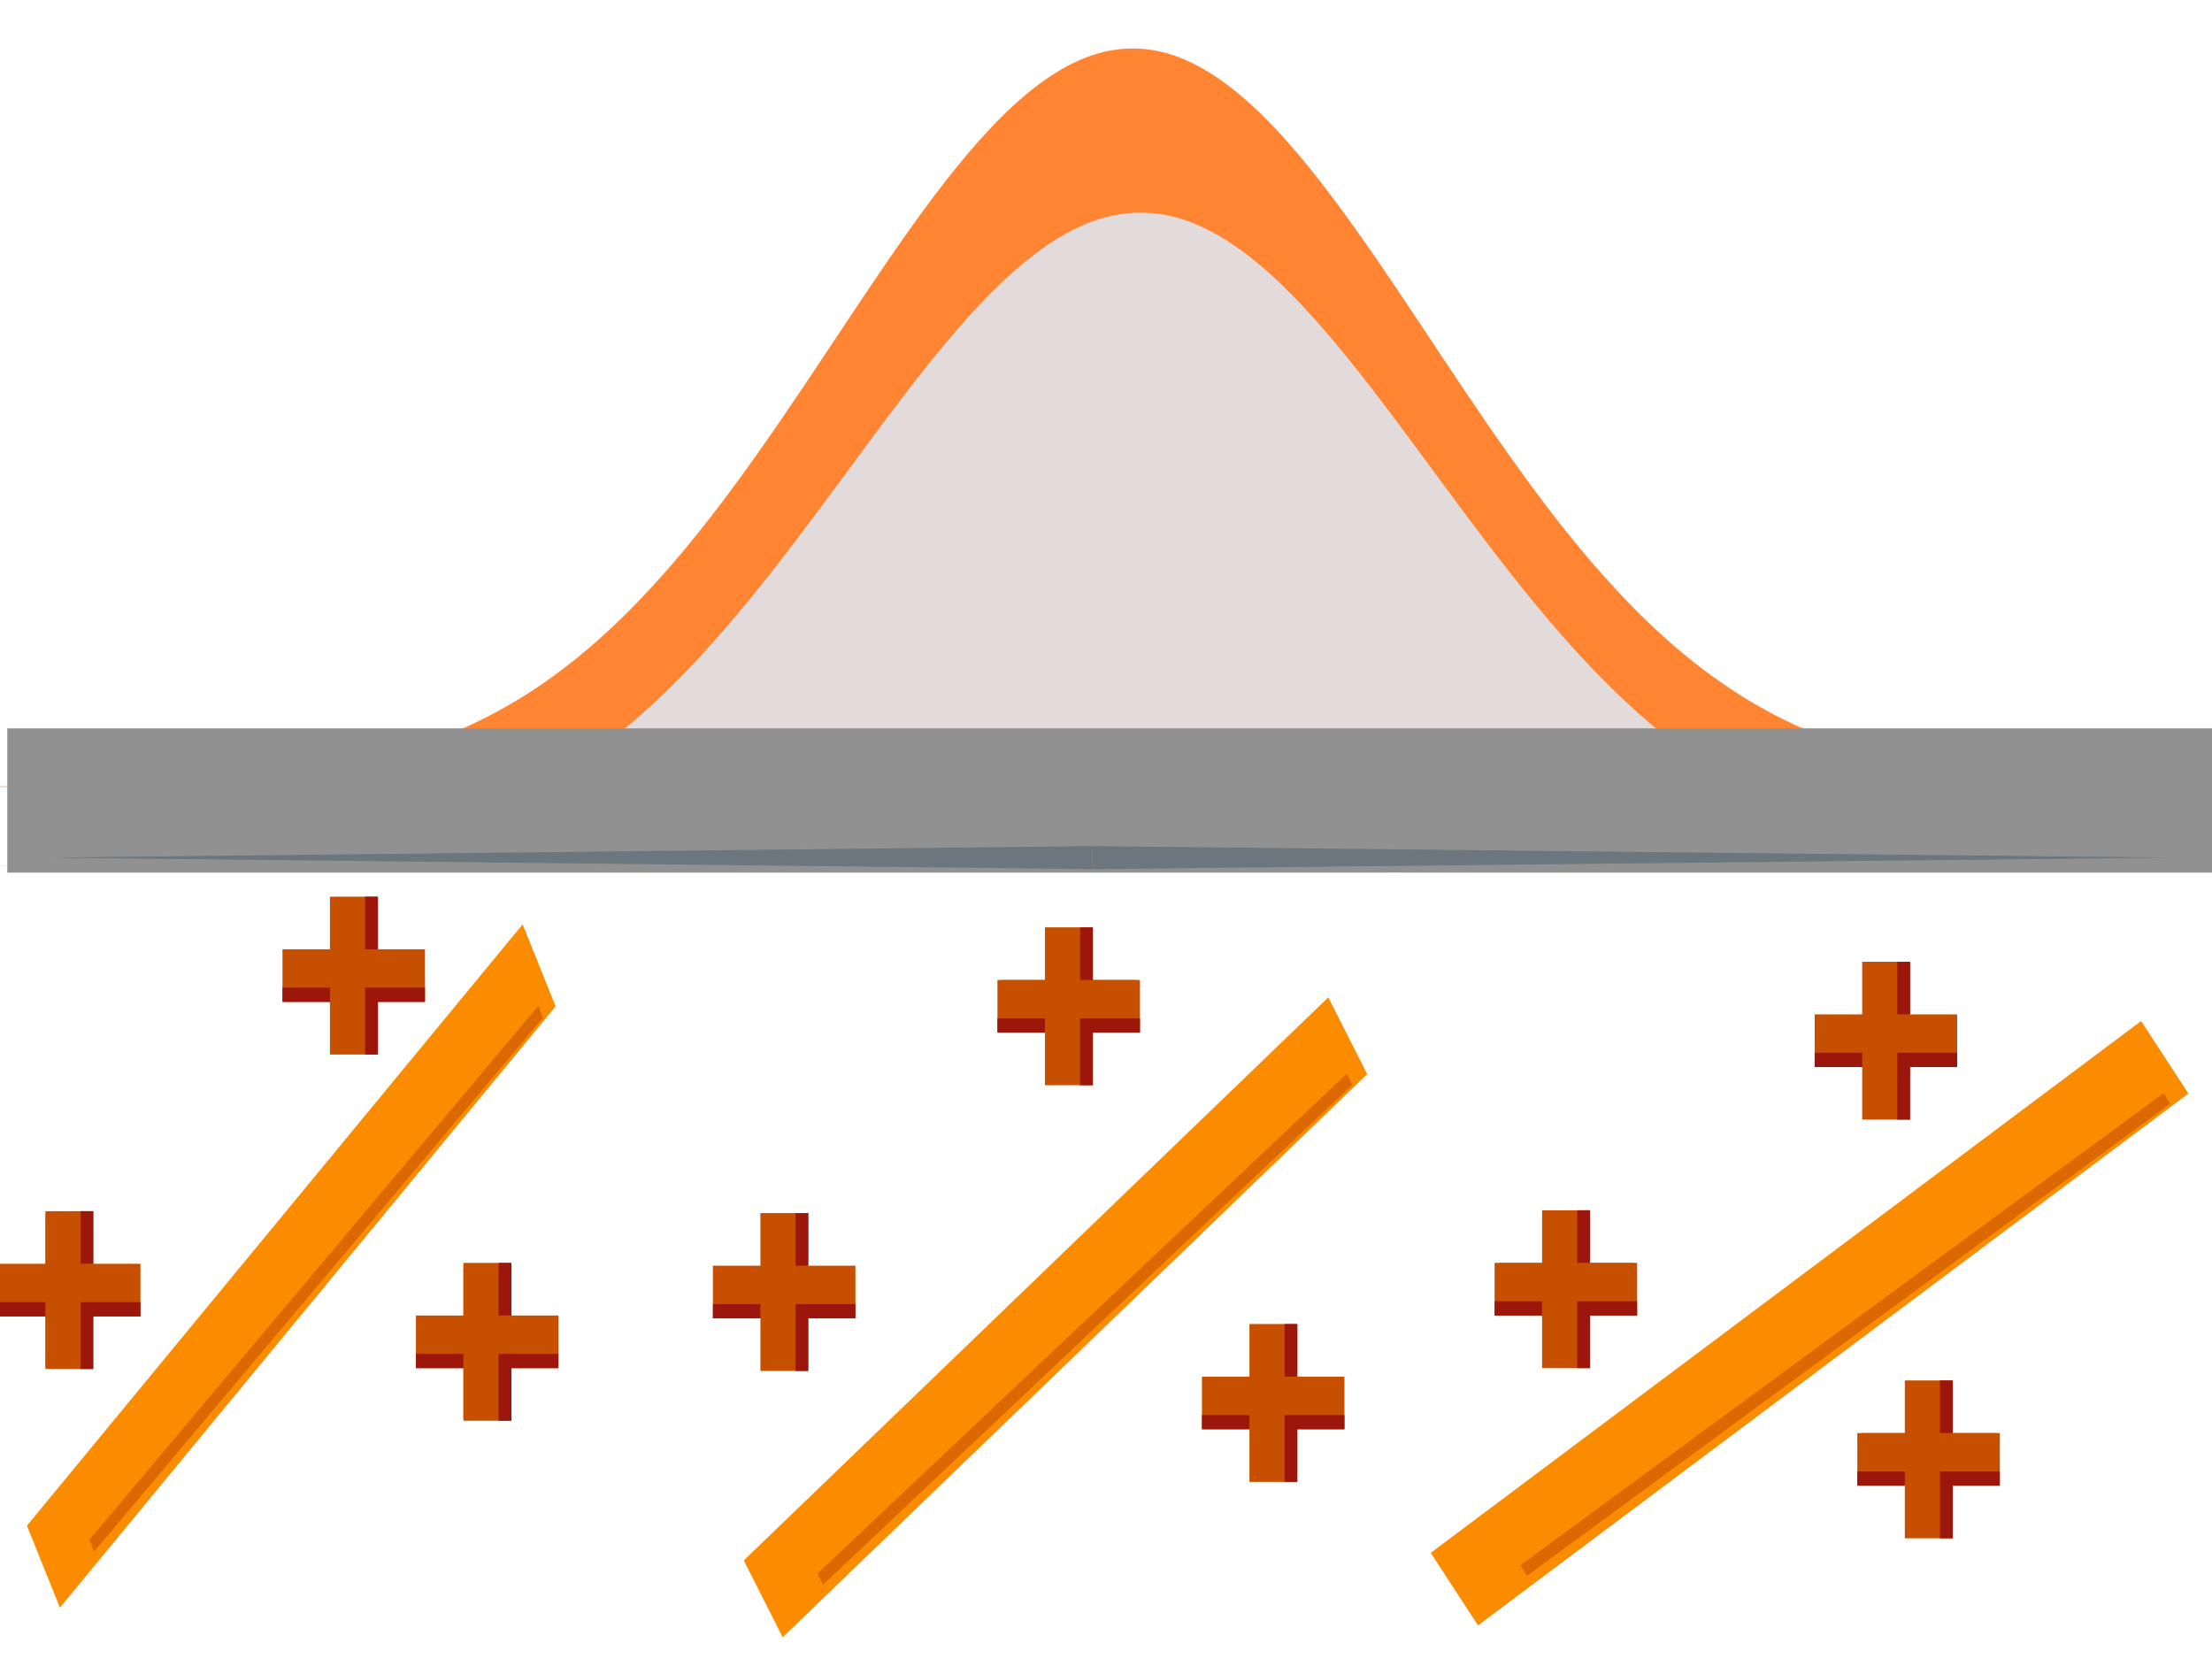
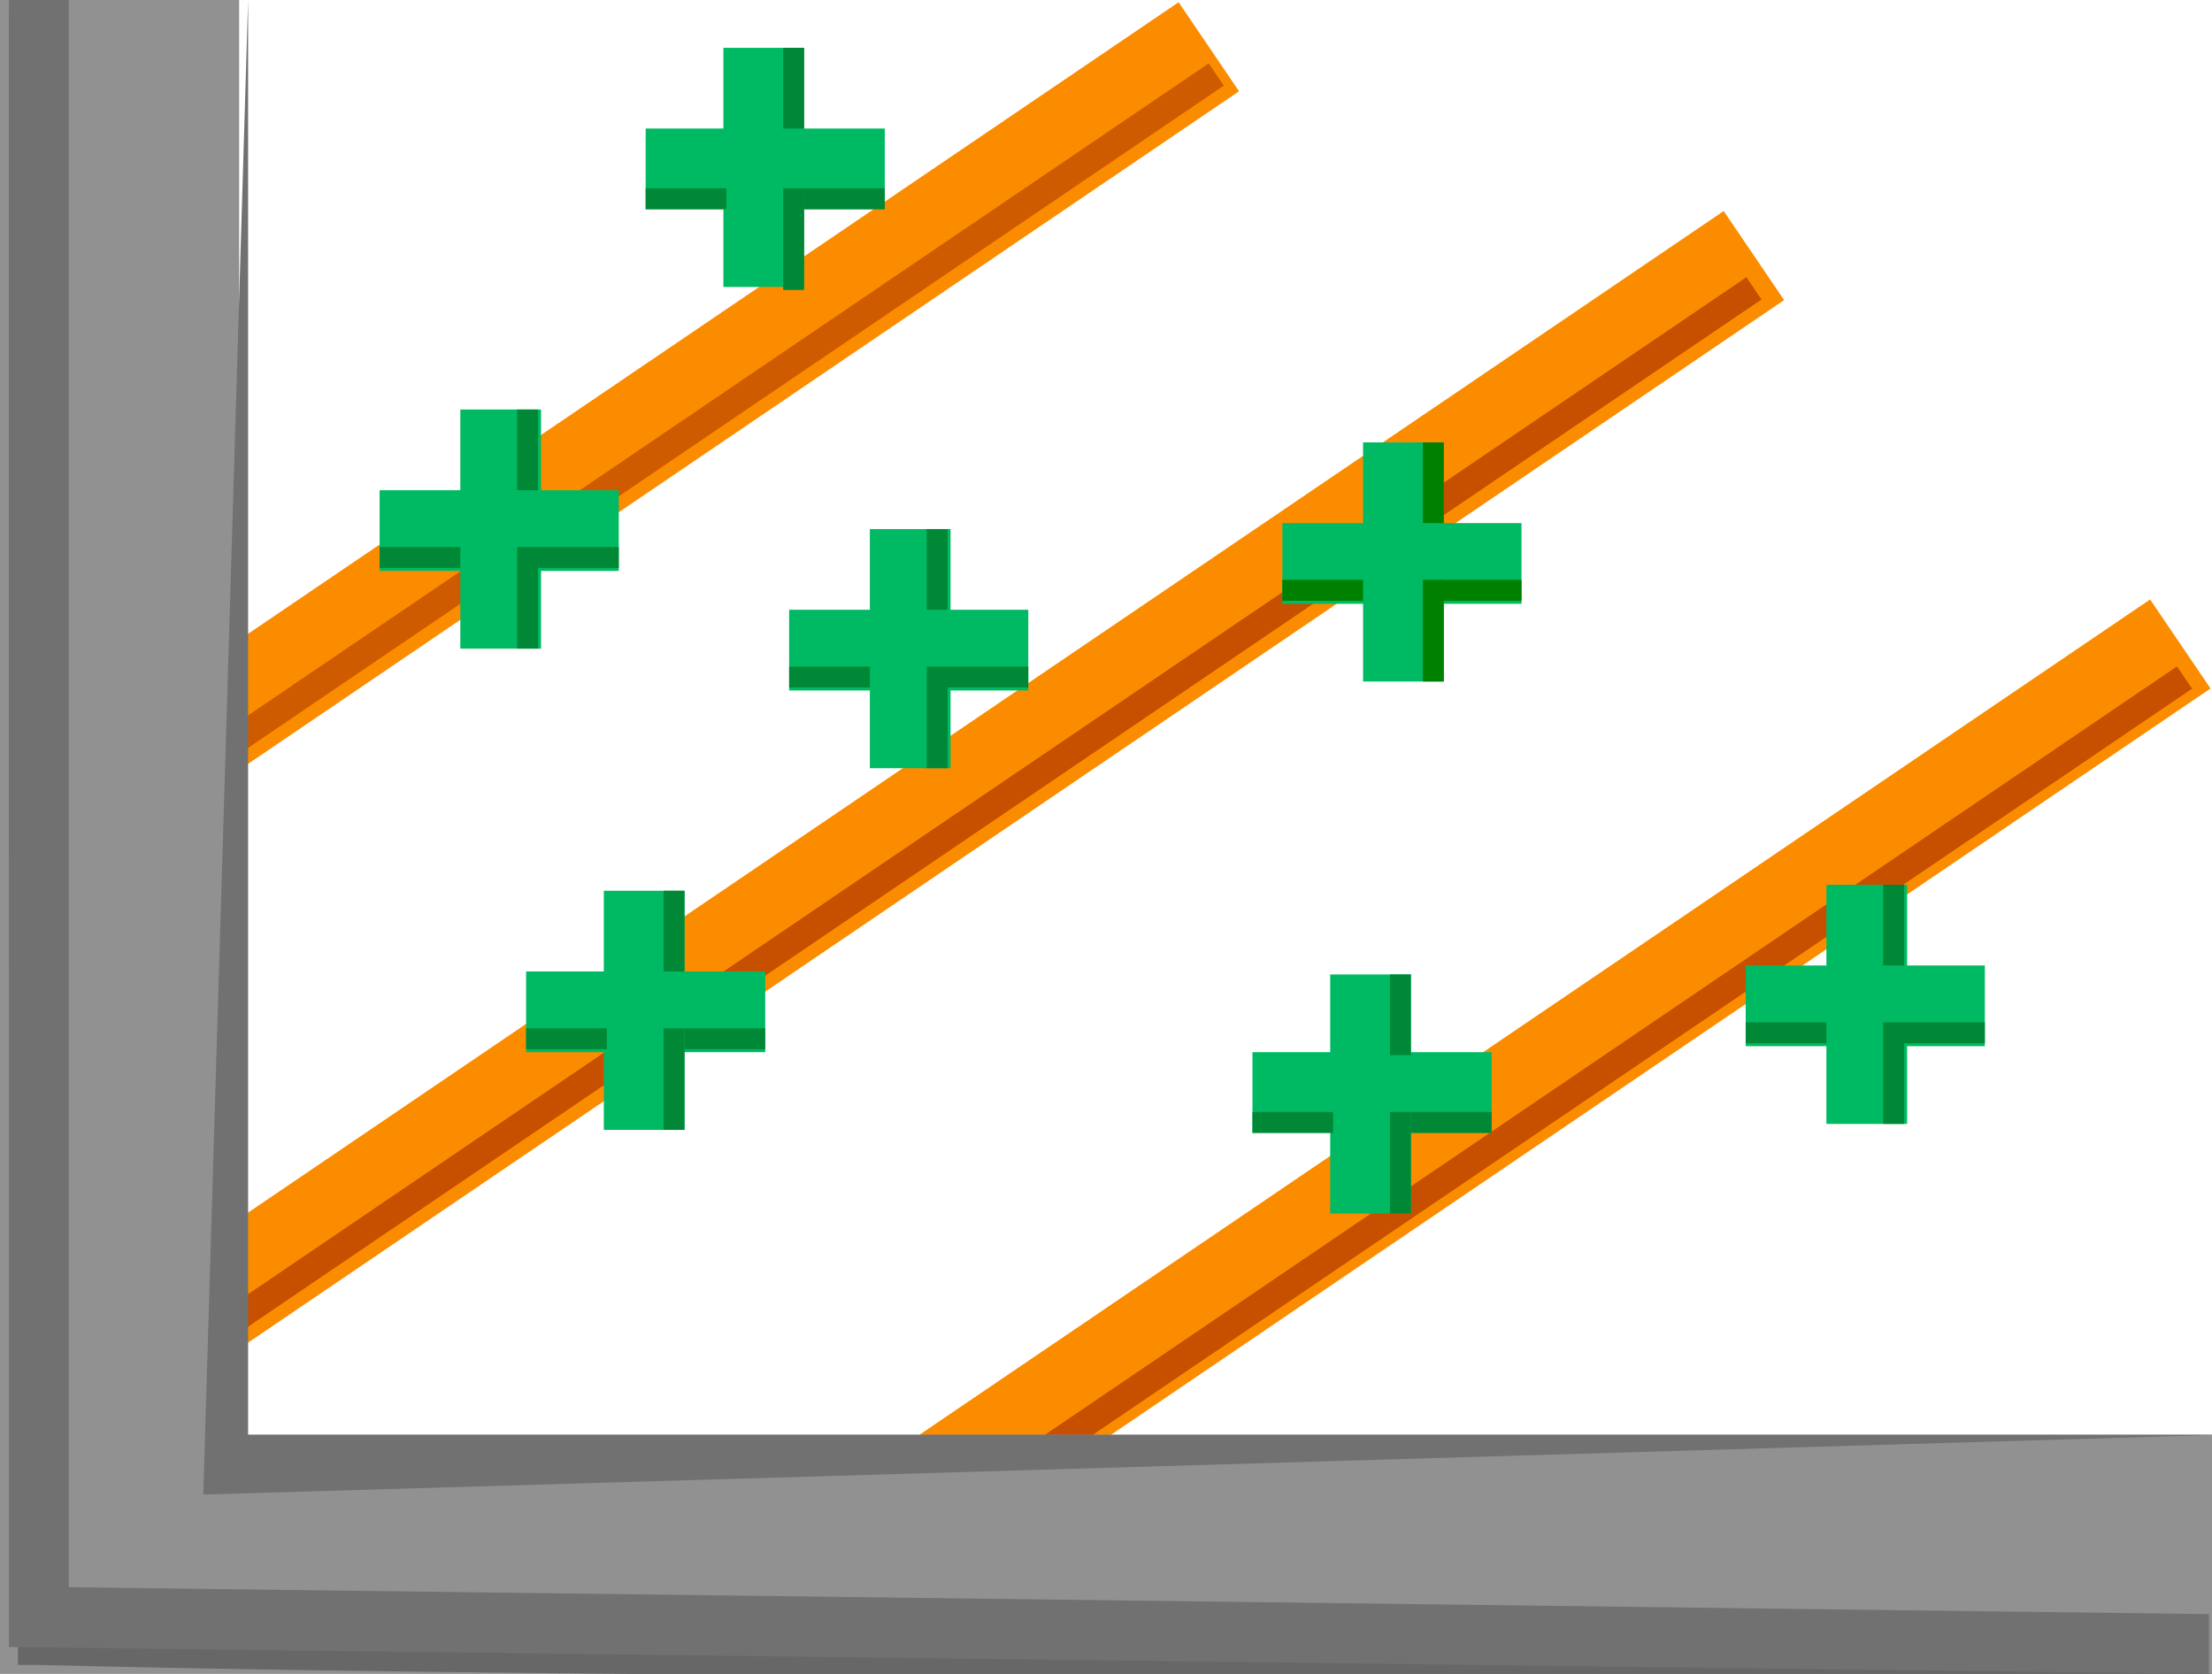
- <svg xmlns="http://www.w3.org/2000/svg" version="1.1" id="Layer_1" x="0px" y="0px" width="74px" height="56px" viewBox="0.038 0.079 74 56" enable-background="new 0.038 0.079 74 56" xml:space="preserve">
-   <defs id="defs3855" />
-   <polygon points="65.604,6.17 69.623,11.838 9.248,53.396 5.23,47.728 " id="polygon3786" transform="matrix(0.2746755,0,0,0.484048,-0.4974937,28.01673)" style="fill:#fb8c00" />
-   <g id="g3790" transform="matrix(0.2746755,0,0,0.484048,-0.4974937,28.01673)" style="opacity:0.6">
-     <rect x="39.961" y="-2.311" transform="matrix(-0.5594,-0.8289,0.8289,-0.5594,37.6768,81.3567)" width="0.999" height="65.953" id="rect3788" style="fill:#c65000" />
+ <svg xmlns="http://www.w3.org/2000/svg" version="1.1" id="Layer_1" x="0px" y="0px" viewBox="0 0 74 56" style="enable-background:new 0 0 74 56;" xml:space="preserve">
+   <defs id="defs141" />
+   <style type="text/css" id="style2">
+ 	.st0{fill:#FB8C00;}
+ 	.st1{fill:#C65000;}
+ 	.st2{fill:none;}
+ 	.st3{fill:#9D160C;stroke:#9D160C;stroke-width:1.25;stroke-linejoin:round;stroke-miterlimit:10;}
+ 	.st4{fill:#919191;}
+ 	.st5{opacity:0.6;fill:#4B4B4B;enable-background:new    ;}
+ 	.st6{fill:#717171;}
+ 	.st7{fill:#9D160C;}
+ </style>
+   <g id="g8">
+     <rect x="19.7" y="36.1" transform="matrix(0.8274 -0.5616 0.5616 0.8274 -12.8813 33.9905)" class="st0" width="58.3" height="3.6" id="rect4" style="fill:#fb8c00;fill-opacity:1" />
+     <rect x="20.7" y="38.3" transform="matrix(0.8274 -0.5616 0.5616 0.8274 -13.2183 34.4104)" class="st1" width="57.3" height="0.9" id="rect6" style="fill:#c65000;fill-opacity:1" />
  </g>
-   <g id="g3794" transform="matrix(0.3761185,0,0,0.4271793,-5.651355,34.69009)">
-     <rect x="19.168" y="14.04" width="4" height="12" id="rect3792" style="fill:#00ba63" />
+   <g id="g14">
+     <rect x="-2.7" y="25.6" transform="matrix(0.8274 -0.5616 0.5616 0.8274 -10.0795 22.1019)" class="st0" width="67.2" height="3.6" id="rect10" style="fill:#fb8c00;fill-opacity:1" />
+     <rect x="-1.6" y="27.7" transform="matrix(0.8274 -0.5616 0.5616 0.8274 -10.4166 22.5219)" class="st1" width="66" height="0.9" id="rect12" style="fill:#c65000;fill-opacity:1" />
  </g>
-   <g id="g3798" transform="matrix(0.3761185,0,0,0.4271793,-5.651355,34.69009)">
-     <rect x="15.168" y="18.04" width="12" height="4" id="rect3796" style="fill:#00ba63" />
+   <g id="g20">
+     <rect x="-2.6" y="13" transform="matrix(0.8274 -0.5616 0.5616 0.8274 -4.6912 14.3096)" class="st0" width="47.1" height="3.6" id="rect16" style="fill:#fb8c00;fill-opacity:1" />
+     <rect x="-1.7" y="15.1" transform="matrix(0.8274 -0.5616 0.5616 0.8274 -5.0282 14.7296)" class="st1" width="46.4" height="0.9" id="rect18" style="fill:#cf5b00;fill-opacity:1" />
  </g>
-   <g id="g3802" transform="matrix(0.3761185,0,0,0.4271793,-4.456153,29.58574)">
-     <rect x="53.168" y="30.04" width="4" height="12" id="rect3800" style="fill:#00ba63" />
+   <line class="st2" x1="87.6" y1="41.6" x2="87.1" y2="41.6" id="line22" />
+   <g id="g28">
+     <path class="st3" d="M89.4,40.3" id="path24" />
+     <path class="st3" d="M89.4,40.3" id="path26" />
  </g>
-   <g id="g3806" transform="matrix(0.3761185,0,0,0.4271793,-4.456153,29.58574)">
-     <rect x="49.168" y="34.04" width="12" height="4" id="rect3804" style="fill:#00ba63" />
+   <rect x="0" y="0" class="st4" width="8" height="54" id="rect30" />
+   <rect x="0" y="48" class="st4" width="74" height="8" id="rect32" />
+   <path class="st5" d="M0.3,0l0.6,13.7l0.5,13.7C1.7,36.6,1.8,45.8,2,54.9l-0.7-0.7c12.2,0.1,24.3,0.4,36.5,0.6L56,55.3  c6.1,0.2,12.2,0.4,18.2,0.7c-6.1,0.1-12.2,0.1-18.3,0.2l-18.3,0C25.6,56,13.4,56,1.3,55.7l-0.7,0l0-0.7c-0.1-9.2-0.3-18.3-0.3-27.5  l0-13.8L0.3,0z" id="path34" />
+   <polygon class="st6" points="73.9,56 0.3,55.1 0.3,0 2.3,0 2.3,53.1 73.9,54 " id="polygon36" />
+   <polygon class="st6" points="8.3,0 6.8,50 74.3,48 8.3,48 " id="polygon38" />
+   <g id="g52">
+     <rect x="24.2" y="1.6" class="st1" width="2.7" height="8" id="rect40" style="fill:#00ba63;fill-opacity:1" />
+     <rect x="21.6" y="4.3" class="st1" width="8" height="2.7" id="rect42" style="fill:#00ba63;fill-opacity:1" />
+     <rect x="21.6" y="6.3" class="st7" width="2.7" height="0.7" id="rect44" style="fill:#008837;fill-opacity:1" />
+     <rect x="26.9" y="6.3" class="st7" width="2.7" height="0.7" id="rect46" style="fill:#008837;fill-opacity:1" />
+     <rect x="26.2" y="1.6" class="st7" width="0.7" height="2.7" id="rect48" style="fill:#008837;fill-opacity:1" />
+     <rect x="26.2" y="6.3" class="st7" width="0.7" height="3.4" id="rect50" style="fill:#008837;fill-opacity:1" />
  </g>
-   <g id="g3810" transform="matrix(0.3761185,0,0,0.4271793,-3.654924,30.1492)">
-     <rect x="39.168" y="0.04" width="4" height="12" id="rect3808" style="fill:#00ba63" />
+   <g id="g66">
+     <rect x="15.4" y="13.7" class="st1" width="2.7" height="8" id="rect54" style="fill:#00ba63;fill-opacity:1" />
+     <rect x="12.7" y="16.4" class="st1" width="8" height="2.7" id="rect56" style="fill:#00ba63;fill-opacity:1" />
+     <rect x="12.7" y="18.3" class="st7" width="2.7" height="0.7" id="rect58" style="fill:#008837;fill-opacity:1" />
+     <rect x="18" y="18.3" class="st7" width="2.7" height="0.7" id="rect60" style="fill:#008837;fill-opacity:1" />
+     <rect x="17.3" y="13.7" class="st7" width="0.7" height="2.7" id="rect62" style="fill:#008837;fill-opacity:1" />
+     <rect x="17.3" y="18.3" class="st7" width="0.7" height="3.4" id="rect64" style="fill:#008837;fill-opacity:1" />
  </g>
-   <g id="g3814" transform="matrix(0.3761185,0,0,0.4271793,-3.654924,30.1492)">
-     <rect x="35.168" y="4.04" width="12" height="4" id="rect3812" style="fill:#00ba63" />
+   <g id="g80">
+     <rect x="29.1" y="17.7" class="st1" width="2.7" height="8" id="rect68" style="fill:#00ba63;fill-opacity:1" />
+     <rect x="26.4" y="20.4" class="st1" width="8" height="2.7" id="rect70" style="fill:#00ba63;fill-opacity:1" />
+     <rect x="26.4" y="22.3" class="st7" width="2.7" height="0.7" id="rect72" style="fill:#008837;fill-opacity:1" />
+     <rect x="31.7" y="22.3" class="st7" width="2.7" height="0.7" id="rect74" style="fill:#008837;fill-opacity:1" />
+     <rect x="31" y="17.7" class="st7" width="0.7" height="2.7" id="rect76" style="fill:#008837;fill-opacity:1" />
+     <rect x="31" y="22.3" class="st7" width="0.7" height="3.4" id="rect78" style="fill:#008837;fill-opacity:1" />
  </g>
-   <g opacity="0.5" id="g3824">
- 	
- </g>
-   <rect x="0.054" y="43.642" width="1.504" height="0.463" id="rect3828" style="fill:#008837;stroke-width:0.401" />
-   <rect x="3.063" y="43.642" width="1.504" height="0.463" id="rect3830" style="fill:#008837;stroke-width:0.401" />
-   <rect x="2.671" y="40.688" width="0.408" height="1.709" id="rect3832" style="fill:#008837;stroke-width:0.401" />
-   <rect x="2.671" y="43.642" width="0.407" height="2.171" id="rect3834" style="fill:#008837;stroke-width:0.401" />
-   <rect x="9.572" y="33.121" width="1.504" height="0.463" id="rect3836" style="fill:#008837;stroke-width:0.401" />
-   <rect x="12.581" y="33.121" width="1.504" height="0.463" id="rect3838" style="fill:#008837;stroke-width:0.401" />
-   <rect x="12.189" y="33.121" width="0.407" height="2.171" id="rect3842" style="fill:#008837;stroke-width:0.401" />
-   <rect x="14.037" y="45.373" width="1.504" height="0.463" id="rect3844" style="fill:#008837;stroke-width:0.401" />
-   <rect x="17.046" y="45.373" width="1.504" height="0.463" id="rect3846" style="fill:#008837;stroke-width:0.401" />
-   <rect x="16.654" y="42.418" width="0.408" height="1.709" id="rect3848" style="fill:#008837;stroke-width:0.401" />
-   <rect x="16.654" y="45.373" width="0.407" height="2.172" id="rect3850" style="fill:#008837;stroke-width:0.401" />
-   <polygon points="65.604,6.17 69.623,11.838 9.248,53.396 5.23,47.728 " id="polygon3786-71" transform="matrix(0.3239015,0,0,0.4532847,23.22615,30.64828)" style="fill:#fb8c00" />
-   <g id="g3790-9" transform="matrix(0.3239015,0,0,0.4532847,23.22615,30.64828)" style="opacity:0.6">
-     <rect x="39.961" y="-2.311" transform="matrix(-0.5594,-0.8289,0.8289,-0.5594,37.6768,81.3567)" width="0.999" height="65.953" id="rect3788-9" style="fill:#c65000" />
+   <g id="g94">
+     <rect x="20.2" y="29.8" class="st1" width="2.7" height="8" id="rect82" style="fill:#00ba63;fill-opacity:1" />
+     <rect x="17.6" y="32.5" class="st1" width="8" height="2.7" id="rect84" style="fill:#00ba63;fill-opacity:1" />
+     <rect x="17.6" y="34.4" class="st7" width="2.7" height="0.7" id="rect86" style="fill:#008837;fill-opacity:1" />
+     <rect x="22.9" y="34.4" class="st7" width="2.7" height="0.7" id="rect88" style="fill:#008837;fill-opacity:1" />
+     <rect x="22.2" y="29.8" class="st7" width="0.7" height="2.7" id="rect90" style="fill:#008837;fill-opacity:1" />
+     <rect x="22.2" y="34.4" class="st7" width="0.7" height="3.4" id="rect92" style="fill:#008837;fill-opacity:1" />
  </g>
-   <g id="g3794-3" transform="matrix(0.3761185,0,0,0.4271793,18.32974,34.75447)">
-     <rect x="19.168" y="14.04" width="4" height="12" id="rect3792-8" style="fill:#00ba63" />
+   <g id="g108">
+     <rect x="45.6" y="14.8" class="st1" width="2.7" height="8" id="rect96" style="fill:#00ba63;fill-opacity:1" />
+     <rect x="42.9" y="17.5" class="st1" width="8" height="2.7" id="rect98" style="fill:#00ba63;fill-opacity:1" />
+     <rect x="42.9" y="19.4" class="st7" width="2.7" height="0.7" id="rect100" style="fill:#008000" />
+     <rect x="48.2" y="19.4" class="st7" width="2.7" height="0.7" id="rect102" style="fill:#008000" />
+     <rect x="47.6" y="14.8" class="st7" width="0.7" height="2.7" id="rect104" style="fill:#008000" />
+     <rect x="47.6" y="19.4" class="st7" width="0.7" height="3.4" id="rect106" style="fill:#008000" />
  </g>
-   <g id="g3798-7" transform="matrix(0.3761185,0,0,0.4271793,18.32974,34.75447)">
-     <rect x="15.168" y="18.04" width="12" height="4" id="rect3796-3" style="fill:#00ba63" />
+   <g id="g122">
+     <rect x="44.5" y="32.6" class="st1" width="2.7" height="8" id="rect110" style="fill:#00ba63;fill-opacity:1" />
+     <rect x="41.9" y="35.2" class="st1" width="8" height="2.7" id="rect112" style="fill:#00ba63;fill-opacity:1" />
+     <rect x="41.9" y="37.2" class="st7" width="2.7" height="0.7" id="rect114" style="fill:#008837;fill-opacity:1" />
+     <rect x="47.2" y="37.2" class="st7" width="2.7" height="0.7" id="rect116" style="fill:#008837;fill-opacity:1" />
+     <rect x="46.5" y="32.6" class="st7" width="0.7" height="2.7" id="rect118" style="fill:#008837;fill-opacity:1" />
+     <rect x="46.5" y="37.2" class="st7" width="0.7" height="3.4" id="rect120" style="fill:#008837;fill-opacity:1" />
  </g>
-   <g id="g3802-4" transform="matrix(0.3761185,0,0,0.4271793,21.9023,31.63125)">
-     <rect x="53.168" y="30.04" width="4" height="12" id="rect3800-8" style="fill:#00ba63" />
+   <g id="g136">
+     <rect x="61.1" y="29.6" class="st1" width="2.7" height="8" id="rect124" style="fill:#00ba63;fill-opacity:1" />
+     <rect x="58.4" y="32.3" class="st1" width="8" height="2.7" id="rect126" style="fill:#00ba63;fill-opacity:1" />
+     <rect x="58.4" y="34.2" class="st7" width="2.7" height="0.7" id="rect128" style="fill:#008837;fill-opacity:1" />
+     <rect x="63.7" y="34.2" class="st7" width="2.7" height="0.7" id="rect130" style="fill:#008837;fill-opacity:1" />
+     <rect x="63" y="29.6" class="st7" width="0.7" height="2.7" id="rect132" style="fill:#008837;fill-opacity:1" />
+     <rect x="63" y="34.2" class="st7" width="0.7" height="3.4" id="rect134" style="fill:#008837;fill-opacity:1" />
  </g>
-   <g id="g3806-6" transform="matrix(0.3761185,0,0,0.4271793,21.9023,31.63125)">
-     <rect x="49.168" y="34.04" width="12" height="4" id="rect3804-6" style="fill:#00ba63" />
-   </g>
-   <g id="g3810-9" transform="matrix(0.3761185,0,0,0.4271793,20.32617,31.13811)">
-     <rect x="39.168" y="0.04" width="4" height="12" id="rect3808-91" style="fill:#00ba63" />
-   </g>
-   <g id="g3814-6" transform="matrix(0.3761185,0,0,0.4271793,20.32617,31.13811)">
-     <rect x="35.168" y="4.04" width="12" height="4" id="rect3812-3" style="fill:#00ba63" />
-   </g>
-   <rect x="24.035" y="43.707" width="1.504" height="0.463" id="rect3828-8" style="fill:#008837;stroke-width:0.401" />
-   <rect x="27.044" y="43.707" width="1.504" height="0.463" id="rect3830-3" style="fill:#008837;stroke-width:0.401" />
-   <rect x="26.652" y="40.752" width="0.408" height="1.709" id="rect3832-1" style="fill:#008837;stroke-width:0.401" />
-   <rect x="26.652" y="43.707" width="0.407" height="2.171" id="rect3834-3" style="fill:#008837;stroke-width:0.401" />
-   <rect x="33.554" y="34.11" width="1.504" height="0.463" id="rect3836-8" style="fill:#008837;stroke-width:0.401" />
-   <rect x="36.562" y="34.11" width="1.504" height="0.463" id="rect3838-6" style="fill:#008837;stroke-width:0.401" />
-   <rect x="36.171" y="31.155" width="0.408" height="1.709" id="rect3840-8" style="fill:#008837;stroke-width:0.401" />
-   <rect x="36.171" y="34.11" width="0.407" height="2.171" id="rect3842-5" style="fill:#008837;stroke-width:0.401" />
-   <rect x="40.395" y="47.418" width="1.504" height="0.463" id="rect3844-18" style="fill:#008837;stroke-width:0.401" />
-   <rect x="43.404" y="47.418" width="1.504" height="0.463" id="rect3846-0" style="fill:#008837;stroke-width:0.401" />
-   <rect x="43.012" y="44.464" width="0.408" height="1.709" id="rect3848-5" style="fill:#008837;stroke-width:0.401" />
-   <rect x="43.012" y="47.418" width="0.407" height="2.172" id="rect3850-6" style="fill:#008837;stroke-width:0.401" />
-   <polygon points="9.248,53.396 5.23,47.728 65.604,6.17 69.623,11.838 " id="polygon3786-6" transform="matrix(0.3936384,0,0,0.4281146,45.84256,31.59603)" style="fill:#fb8c00" />
-   <g id="g3790-99" transform="matrix(0.3936384,0,0,0.4281146,45.84256,31.59603)" style="opacity:0.6">
-     <rect x="39.961" y="-2.311" transform="matrix(-0.5594,-0.8289,0.8289,-0.5594,37.6768,81.3567)" width="0.999" height="65.953" id="rect3788-4" style="fill:#c65000" />
-   </g>
-   <g id="g3794-4" transform="matrix(0.3761185,0,0,0.4271793,44.48069,34.62239)">
-     <rect x="19.168" y="14.04" width="4" height="12" id="rect3792-1" style="fill:#00ba63" />
-   </g>
-   <g id="g3798-79" transform="matrix(0.3761185,0,0,0.4271793,44.48069,34.62239)">
-     <rect x="15.168" y="18.04" width="12" height="4" id="rect3796-31" style="fill:#00ba63" />
-   </g>
-   <g id="g3802-2" transform="matrix(0.3761185,0,0,0.4271793,43.82683,33.4803)">
-     <rect x="53.168" y="30.04" width="4" height="12" id="rect3800-5" style="fill:#00ba63" />
-   </g>
-   <g id="g3806-1" transform="matrix(0.3761185,0,0,0.4271793,43.82683,33.4803)">
-     <rect x="49.168" y="34.04" width="12" height="4" id="rect3804-3" style="fill:#00ba63" />
-   </g>
-   <g id="g3810-68" transform="matrix(0.3761185,0,0,0.4271793,47.6658,32.32679)">
-     <rect x="39.168" y="0.04" width="4" height="12" id="rect3808-0" style="fill:#00ba63" />
-   </g>
-   <g id="g3814-8" transform="matrix(0.3761185,0,0,0.4271793,47.6658,32.32679)">
-     <rect x="35.168" y="4.04" width="12" height="4" id="rect3812-30" style="fill:#00ba63" />
-   </g>
-   <rect x="50.186" y="43.575" width="1.504" height="0.463" id="rect3828-7" style="fill:#008837;stroke-width:0.401" />
-   <rect x="53.195" y="43.575" width="1.504" height="0.463" id="rect3830-4" style="fill:#008837;stroke-width:0.401" />
-   <rect x="52.803" y="40.62" width="0.408" height="1.709" id="rect3832-5" style="fill:#008837;stroke-width:0.401" />
-   <rect x="52.803" y="43.575" width="0.407" height="2.171" id="rect3834-8" style="fill:#008837;stroke-width:0.401" />
-   <rect x="60.893" y="35.299" width="1.504" height="0.463" id="rect3836-41" style="fill:#008837;stroke-width:0.401" />
-   <rect x="63.902" y="35.299" width="1.504" height="0.463" id="rect3838-70" style="fill:#008837;stroke-width:0.401" />
-   <rect x="63.51" y="32.344" width="0.408" height="1.709" id="rect3840-46" style="fill:#008837;stroke-width:0.401" />
-   <rect x="63.51" y="35.299" width="0.407" height="2.171" id="rect3842-8" style="fill:#008837;stroke-width:0.401" />
-   <rect x="62.32" y="49.267" width="1.504" height="0.463" id="rect3844-5" style="fill:#008837;stroke-width:0.401" />
-   <rect x="65.329" y="49.267" width="1.504" height="0.463" id="rect3846-9" style="fill:#008837;stroke-width:0.401" />
-   <rect x="64.937" y="46.313" width="0.408" height="1.709" id="rect3848-8" style="fill:#008837;stroke-width:0.401" />
-   <rect x="64.937" y="49.267" width="0.407" height="2.172" id="rect3850-5" style="fill:#008837;stroke-width:0.401" />
-   <path style="opacity:0.8;fill:#ff6600;stroke-width:0.596" d="m -118.389,26.405 c 1.053,0 2.106,0 3.158,0 1.053,0 2.106,0 3.158,0 1.053,0 2.106,0 3.158,0 1.053,0 2.106,0 3.158,0 1.053,0 2.106,0 3.158,0 1.053,0 2.106,0 3.158,0 1.053,0 2.106,0 3.158,0 1.053,0 2.106,0 3.158,0 1.053,0 2.106,0 3.158,0 1.053,0 2.106,0 3.158,0 1.053,0 2.106,0 3.158,0 1.053,0 2.106,0 3.158,0 1.053,0 2.106,0 3.158,0 1.053,0 2.106,0 3.158,0 1.053,0 2.106,0 3.158,0 1.053,0 2.106,0 3.158,0 1.053,0 2.106,0 3.158,0 1.053,0 2.106,0 3.158,0 1.053,0 2.106,0 3.158,0 1.053,0 2.106,0 3.158,0 1.053,0 2.106,0 3.158,0 1.053,0 2.106,0 3.158,0 1.053,0 2.106,0 3.158,0 1.053,0 2.106,0 3.158,0 1.053,0 2.106,0 3.158,0 1.053,0 2.106,0 3.158,0 1.053,0 2.106,0 3.158,0 1.053,0 2.106,0 3.158,0 1.053,0 2.106,0 3.158,0 1.053,0 2.106,0 3.158,0 1.053,0 2.106,-1e-6 3.158,-2e-6 1.053,0 2.106,0 3.158,-3e-6 1.053,-3e-6 2.106,-8e-6 3.158,-2.3e-5 1.053,-1.5e-5 2.106,-3.8e-5 3.158,-1.1e-4 1.053,-7.2e-5 2.106,-1.83e-4 3.158,-4.87e-4 1.053,-3.03e-4 2.106,-7.89e-4 3.158,-0.002 1.053,-0.001 2.106,-0.003 3.158,-0.007 1.053,-0.004 2.106,-0.01 3.158,-0.022 1.053,-0.012 2.106,-0.03 3.158,-0.064 1.053,-0.034 2.106,-0.083 3.158,-0.167 1.053,-0.084 2.106,-0.202 3.158,-0.387 1.053,-0.185 2.106,-0.439 3.158,-0.805 1.053,-0.366 2.106,-0.847 3.158,-1.489 1.053,-0.642 2.106,-1.449 3.158,-2.443 1.053,-0.994 2.106,-2.18 3.158,-3.526 1.053,-1.346 2.106,-2.854 3.158,-4.421 1.053,-1.566 2.106,-3.189 3.158,-4.703 1.053,-1.514 2.106,-2.913 3.158,-4.024 1.053,-1.111 2.106,-1.927 3.158,-2.337 1.053,-0.41 2.106,-0.409 3.158,0 1.053,0.409 2.106,1.227 3.158,2.337 1.053,1.11 2.106,2.511 3.158,4.024 1.053,1.513 2.106,3.136 3.158,4.703 1.053,1.567 2.106,3.074 3.158,4.421 1.053,1.346 2.106,2.531 3.158,3.526 1.053,0.995 2.106,1.8 3.158,2.443 1.053,0.643 2.106,1.123 3.158,1.489 1.053,0.366 2.106,0.619 3.158,0.805 1.053,0.186 2.106,0.304 3.158,0.387 1.053,0.084 2.106,0.133 3.158,0.167 1.053,0.034 2.106,0.052 3.158,0.064 1.053,0.012 2.106,0.018 3.158,0.022 1.053,0.004 2.106,0.006 3.158,0.007 1.053,0.001 2.106,0.002 3.158,0.002 1.053,3.05e-4 2.106,4.15e-4 3.158,4.87e-4 1.053,7.2e-5 2.106,9.5e-5 3.158,1.1e-4 1.053,1.5e-5 2.106,2e-5 3.158,2.3e-5 1.053,3e-6 2.106,3e-6 3.158,3e-6 1.053,10e-7 2.106,2e-6 3.158,2e-6 1.053,0 2.106,0 3.158,0 1.053,0 2.106,0 3.158,0 1.053,0 2.106,0 3.158,0 1.053,0 2.106,0 3.158,0 1.053,0 2.106,0 3.158,0 1.053,0 2.106,0 3.158,0 1.053,0 2.106,0 3.158,0 1.053,0 2.106,0 3.158,0 1.053,0 2.106,0 3.158,0 1.053,0 2.106,0 3.158,0 1.053,0 2.106,0 3.158,0 1.053,0 2.106,0 3.158,0 1.053,0 2.106,0 3.158,0 1.053,0 2.106,0 3.158,0 1.053,0 2.106,0 3.158,0 1.053,0 2.106,0 3.158,0 1.053,0 2.106,0 3.158,0 1.053,0 2.106,0 3.158,0 1.053,0 2.106,0 3.158,0 1.053,0 2.106,0 3.158,0 1.053,0 2.106,0 3.158,0 1.053,0 2.106,0 3.158,0 1.053,0 2.106,0 3.158,0 1.053,0 2.106,0 3.158,0 1.053,0 2.106,0 3.158,0 1.053,0 2.106,0 3.158,0 1.053,0 2.106,0 3.158,0 1.053,0 2.106,0 3.158,0 1.053,0 2.106,0 3.158,0 1.053,0 2.106,0 3.158,0" title="t exp(-pow(t, 2)/2)" id="path4671" />
-   <path style="opacity:1;fill:#e3dbdb;stroke-width:0.555" d="m -115.159,29.041 c 1.033,0 2.065,0 3.098,0 1.033,0 2.065,0 3.098,0 1.033,0 2.065,0 3.098,0 1.033,0 2.065,0 3.098,0 1.033,0 2.065,0 3.098,0 1.033,0 2.065,0 3.098,0 1.033,0 2.065,0 3.098,0 1.033,0 2.065,0 3.098,0 1.033,0 2.065,0 3.098,0 1.033,0 2.065,0 3.098,0 1.033,0 2.065,0 3.098,0 1.033,0 2.065,0 3.098,0 1.033,0 2.065,0 3.098,0 1.033,0 2.065,0 3.098,0 1.033,0 2.065,0 3.098,0 1.033,0 2.065,0 3.098,0 1.033,0 2.065,0 3.098,0 1.033,0 2.065,0 3.098,0 1.033,0 2.065,0 3.098,0 1.033,0 2.065,0 3.098,0 1.033,0 2.065,0 3.098,0 1.033,0 2.065,0 3.098,0 1.033,0 2.065,0 3.098,0 1.033,0 2.065,0 3.098,0 1.033,0 2.065,0 3.098,0 1.033,0 2.065,0 3.098,0 1.033,0 2.065,0 3.098,0 1.033,0 2.065,0 3.098,0 1.033,0 2.065,0 3.098,0 1.033,0 2.065,0 3.098,0 1.033,0 2.065,-1e-6 3.098,-2e-6 1.033,0 2.065,0 3.098,-3e-6 1.033,-2e-6 2.065,-7e-6 3.098,-2e-5 1.033,-1.2e-5 2.065,-3.3e-5 3.098,-9.7e-5 1.033,-6.4e-5 2.065,-1.62e-4 3.098,-4.3e-4 1.033,-2.69e-4 2.065,-6.98e-4 3.098,-0.002 1.033,-0.001 2.065,-0.003 3.098,-0.006 1.033,-0.004 2.065,-0.009 3.098,-0.02 1.033,-0.011 2.065,-0.027 3.098,-0.057 1.033,-0.03 2.065,-0.073 3.098,-0.147 1.033,-0.074 2.065,-0.179 3.098,-0.343 1.033,-0.164 2.065,-0.388 3.098,-0.712 1.033,-0.324 2.065,-0.749 3.098,-1.317 1.033,-0.568 2.065,-1.281 3.098,-2.16 1.033,-0.879 2.065,-1.927 3.098,-3.118 1.033,-1.19 2.065,-2.524 3.098,-3.909 1.033,-1.385 2.065,-2.82 3.098,-4.159 1.033,-1.339 2.065,-2.576 3.098,-3.559 1.033,-0.982 2.065,-1.704 3.098,-2.067 1.033,-0.362 2.065,-0.362 3.098,0 1.033,0.362 2.065,1.085 3.098,2.067 1.033,0.982 2.065,2.22 3.098,3.559 1.033,1.338 2.065,2.773 3.098,4.159 1.033,1.385 2.065,2.719 3.098,3.909 1.033,1.191 2.065,2.238 3.098,3.118 1.033,0.88 2.065,1.592 3.098,2.16 1.033,0.568 2.065,0.993 3.098,1.317 1.033,0.324 2.065,0.548 3.098,0.712 1.033,0.164 2.065,0.269 3.098,0.343 1.033,0.074 2.065,0.117 3.098,0.147 1.033,0.03 2.065,0.046 3.098,0.057 1.033,0.011 2.065,0.016 3.098,0.02 1.033,0.004 2.065,0.005 3.098,0.006 1.033,0.001 2.065,0.002 3.098,0.002 1.033,2.7e-4 2.065,3.66e-4 3.098,4.3e-4 1.033,6.4e-5 2.065,8.5e-5 3.098,9.7e-5 1.033,1.3e-5 2.065,1.8e-5 3.098,2e-5 1.033,3e-6 2.065,3e-6 3.098,3e-6 1.033,1e-6 2.065,2e-6 3.098,2e-6 1.033,0 2.065,0 3.098,0 1.033,0 2.065,0 3.098,0 1.033,0 2.065,0 3.098,0 1.033,0 2.065,0 3.098,0 1.033,0 2.065,0 3.098,0 1.033,0 2.065,0 3.098,0 1.033,0 2.065,0 3.098,0 1.033,0 2.065,0 3.098,0 1.033,0 2.065,0 3.098,0 1.033,0 2.065,0 3.098,0 1.033,0 2.065,0 3.098,0 1.033,0 2.065,0 3.098,0 1.033,0 2.065,0 3.098,0 1.033,0 2.065,0 3.098,0 1.033,0 2.065,0 3.098,0 1.033,0 2.065,0 3.098,0 1.033,0 2.065,0 3.098,0 1.033,0 2.065,0 3.098,0 1.033,0 2.065,0 3.098,0 1.033,0 2.065,0 3.098,0 1.033,0 2.065,0 3.098,0 1.033,0 2.065,0 3.098,0 1.033,0 2.065,0 3.098,0 1.033,0 2.065,0 3.098,0 1.033,0 2.065,0 3.098,0 1.033,0 2.065,0 3.098,0 1.033,0 2.065,0 3.098,0 1.033,0 2.065,0 3.098,0 1.033,0 2.065,0 3.098,0 1.033,0 2.065,0 3.098,0" title="t exp(-pow(t, 2)/2)" id="path4671-6" />
-   <rect x="0.282" y="24.446" width="74.121" height="4.825" id="rect8" style="fill:#919191;stroke-width:0.783" />
-   <polygon points="32.375,31.115 32.375,31.885 1.375,31.5 " id="polygon20" transform="matrix(1.12653,0,0,1,0.1068292,-2.729807)" style="fill:#6b767e" />
-   <polygon points="72.375,31.5 40.375,31.885 40.375,31.115 " id="polygon22" transform="matrix(1.127424,0,0,1,-8.94148,-2.729807)" style="fill:#6b767e" />
-   <g transform="matrix(0.3972993,0,0,0.4400913,0.1034575,42.34563)" id="g26">
-     <rect style="fill:#c65000" x="38.857" y="-0.039" width="4" height="12" id="rect24" />
-   </g>
-   <g transform="matrix(0.3972993,0,0,0.4400913,0.1034575,42.34563)" id="g30">
-     <rect style="fill:#c65000" x="34.857" y="3.961" width="12" height="4" id="rect28" />
-   </g>
-   <rect style="fill:#9d160c;stroke-width:0.418" x="13.952" y="45.373" width="1.589" height="0.477" id="rect52" />
-   <rect style="fill:#9d160c;stroke-width:0.418" x="17.131" y="45.373" width="1.589" height="0.477" id="rect54" />
-   <rect style="fill:#9d160c;stroke-width:0.418" x="16.717" y="42.328" width="0.431" height="1.76" id="rect56" />
-   <rect style="fill:#9d160c;stroke-width:0.418" x="16.717" y="45.373" width="0.43" height="2.237" id="rect58" />
-   <g transform="matrix(0.3972993,0,0,0.4400913,-4.360972,30.09414)" id="g26-5">
-     <rect style="fill:#c65000" x="38.857" y="-0.039" width="4" height="12" id="rect24-5" />
-   </g>
-   <g transform="matrix(0.3972993,0,0,0.4400913,-4.360972,30.09414)" id="g30-3">
-     <rect style="fill:#c65000" x="34.857" y="3.961" width="12" height="4" id="rect28-1" />
-   </g>
-   <rect style="fill:#9d160c;stroke-width:0.418" x="9.488" y="33.121" width="1.589" height="0.477" id="rect52-9" />
-   <rect style="fill:#9d160c;stroke-width:0.418" x="12.666" y="33.121" width="1.589" height="0.477" id="rect54-0" />
-   <rect style="fill:#9d160c;stroke-width:0.418" x="12.252" y="30.077" width="0.431" height="1.76" id="rect56-8" />
-   <rect style="fill:#9d160c;stroke-width:0.418" x="12.252" y="33.121" width="0.43" height="2.237" id="rect58-9" />
-   <g transform="matrix(0.3972993,0,0,0.4400913,-13.87977,40.61554)" id="g26-4">
-     <rect style="fill:#c65000" x="38.857" y="-0.039" width="4" height="12" id="rect24-3" />
-   </g>
-   <g transform="matrix(0.3972993,0,0,0.4400913,-13.87977,40.61554)" id="g30-5">
-     <rect style="fill:#c65000" x="34.857" y="3.961" width="12" height="4" id="rect28-9" />
-   </g>
-   <rect style="fill:#9d160c;stroke-width:0.418" x="-0.031" y="43.642" width="1.589" height="0.477" id="rect52-3" />
-   <rect style="fill:#9d160c;stroke-width:0.418" x="3.147" y="43.642" width="1.589" height="0.477" id="rect54-5" />
-   <rect style="fill:#9d160c;stroke-width:0.418" x="2.733" y="40.598" width="0.431" height="1.76" id="rect56-9" />
-   <rect style="fill:#9d160c;stroke-width:0.418" x="2.733" y="43.642" width="0.43" height="2.237" id="rect58-8" />
-   <g transform="matrix(0.3972993,0,0,0.4400913,10.03867,40.67992)" id="g26-6">
-     <rect style="fill:#c65000" x="38.857" y="-0.039" width="4" height="12" id="rect24-7" />
-   </g>
-   <g transform="matrix(0.3972993,0,0,0.4400913,10.03867,40.67992)" id="g30-1">
-     <rect style="fill:#c65000" x="34.857" y="3.961" width="12" height="4" id="rect28-3" />
-   </g>
-   <rect style="fill:#9d160c;stroke-width:0.418" x="23.887" y="43.707" width="1.589" height="0.477" id="rect52-8" />
-   <rect style="fill:#9d160c;stroke-width:0.418" x="27.066" y="43.707" width="1.589" height="0.477" id="rect54-1" />
-   <rect style="fill:#9d160c;stroke-width:0.418" x="26.652" y="40.663" width="0.431" height="1.76" id="rect56-90" />
-   <rect style="fill:#9d160c;stroke-width:0.418" x="26.652" y="43.707" width="0.43" height="2.237" id="rect58-4" />
-   <g transform="matrix(0.3972993,0,0,0.4400913,19.55747,31.12071)" id="g26-0">
-     <rect style="fill:#c65000" x="38.857" y="-0.039" width="4" height="12" id="rect24-1" />
-   </g>
-   <g transform="matrix(0.3972993,0,0,0.4400913,19.55747,31.12071)" id="g30-4">
-     <rect style="fill:#c65000" x="34.857" y="3.961" width="12" height="4" id="rect28-93" />
-   </g>
-   <rect style="fill:#9d160c;stroke-width:0.418" x="33.406" y="34.148" width="1.589" height="0.477" id="rect52-39" />
-   <rect style="fill:#9d160c;stroke-width:0.418" x="36.585" y="34.148" width="1.589" height="0.477" id="rect54-8" />
-   <rect style="fill:#9d160c;stroke-width:0.418" x="36.171" y="31.104" width="0.431" height="1.76" id="rect56-93" />
-   <rect style="fill:#9d160c;stroke-width:0.418" x="36.171" y="34.148" width="0.43" height="2.237" id="rect58-3" />
-   <g transform="matrix(0.3972993,0,0,0.4400913,26.39926,44.39114)" id="g26-8">
-     <rect style="fill:#c65000" x="38.857" y="-0.039" width="4" height="12" id="rect24-8" />
-   </g>
-   <g transform="matrix(0.3972993,0,0,0.4400913,26.39926,44.39114)" id="g30-6">
-     <rect style="fill:#c65000" x="34.857" y="3.961" width="12" height="4" id="rect28-4" />
-   </g>
-   <rect style="fill:#9d160c;stroke-width:0.418" x="40.248" y="47.418" width="1.589" height="0.477" id="rect52-4" />
-   <rect style="fill:#9d160c;stroke-width:0.418" x="43.426" y="47.418" width="1.589" height="0.477" id="rect54-89" />
-   <rect style="fill:#9d160c;stroke-width:0.418" x="43.012" y="44.374" width="0.431" height="1.76" id="rect56-3" />
-   <rect style="fill:#9d160c;stroke-width:0.418" x="43.012" y="47.418" width="0.43" height="2.237" id="rect58-49" />
-   <g transform="matrix(0.3972993,0,0,0.4400913,36.18961,40.58551)" id="g26-02">
-     <rect style="fill:#c65000" x="38.857" y="-0.039" width="4" height="12" id="rect24-16" />
-   </g>
-   <g transform="matrix(0.3972993,0,0,0.4400913,36.18961,40.58551)" id="g30-0">
-     <rect style="fill:#c65000" x="34.857" y="3.961" width="12" height="4" id="rect28-96" />
-   </g>
-   <rect style="fill:#9d160c;stroke-width:0.418" x="50.038" y="43.612" width="1.589" height="0.477" id="rect52-81" />
-   <rect style="fill:#9d160c;stroke-width:0.418" x="53.217" y="43.612" width="1.589" height="0.477" id="rect54-56" />
-   <rect style="fill:#9d160c;stroke-width:0.418" x="52.803" y="40.568" width="0.431" height="1.76" id="rect56-88" />
-   <rect style="fill:#9d160c;stroke-width:0.418" x="52.803" y="43.612" width="0.43" height="2.237" id="rect58-1" />
-   <g transform="matrix(0.3972993,0,0,0.4400913,46.89709,32.27173)" id="g26-2">
-     <rect style="fill:#c65000" x="38.857" y="-0.039" width="4" height="12" id="rect24-0" />
-   </g>
-   <g transform="matrix(0.3972993,0,0,0.4400913,46.89709,32.27173)" id="g30-60">
-     <rect style="fill:#c65000" x="34.857" y="3.961" width="12" height="4" id="rect28-8" />
-   </g>
-   <rect style="fill:#9d160c;stroke-width:0.418" x="60.746" y="35.299" width="1.589" height="0.477" id="rect52-0" />
-   <rect style="fill:#9d160c;stroke-width:0.418" x="63.924" y="35.299" width="1.589" height="0.477" id="rect54-16" />
-   <rect style="fill:#9d160c;stroke-width:0.418" x="63.51" y="32.255" width="0.431" height="1.76" id="rect56-2" />
-   <rect style="fill:#9d160c;stroke-width:0.418" x="63.51" y="35.299" width="0.43" height="2.237" id="rect58-7" />
-   <g transform="matrix(0.3972993,0,0,0.4400913,48.32378,46.27829)" id="g26-7">
-     <rect style="fill:#c65000" x="38.857" y="-0.039" width="4" height="12" id="rect24-9" />
-   </g>
-   <g transform="matrix(0.3972993,0,0,0.4400913,48.32378,46.27829)" id="g30-8">
-     <rect style="fill:#c65000" x="34.857" y="3.961" width="12" height="4" id="rect28-88" />
-   </g>
-   <rect style="fill:#9d160c;stroke-width:0.418" x="62.172" y="49.305" width="1.589" height="0.477" id="rect52-08" />
-   <rect style="fill:#9d160c;stroke-width:0.418" x="65.351" y="49.305" width="1.589" height="0.477" id="rect54-15" />
-   <rect style="fill:#9d160c;stroke-width:0.418" x="64.937" y="46.261" width="0.431" height="1.76" id="rect56-21" />
-   <rect style="fill:#9d160c;stroke-width:0.418" x="64.937" y="49.305" width="0.43" height="2.237" id="rect58-0" />
</svg>
